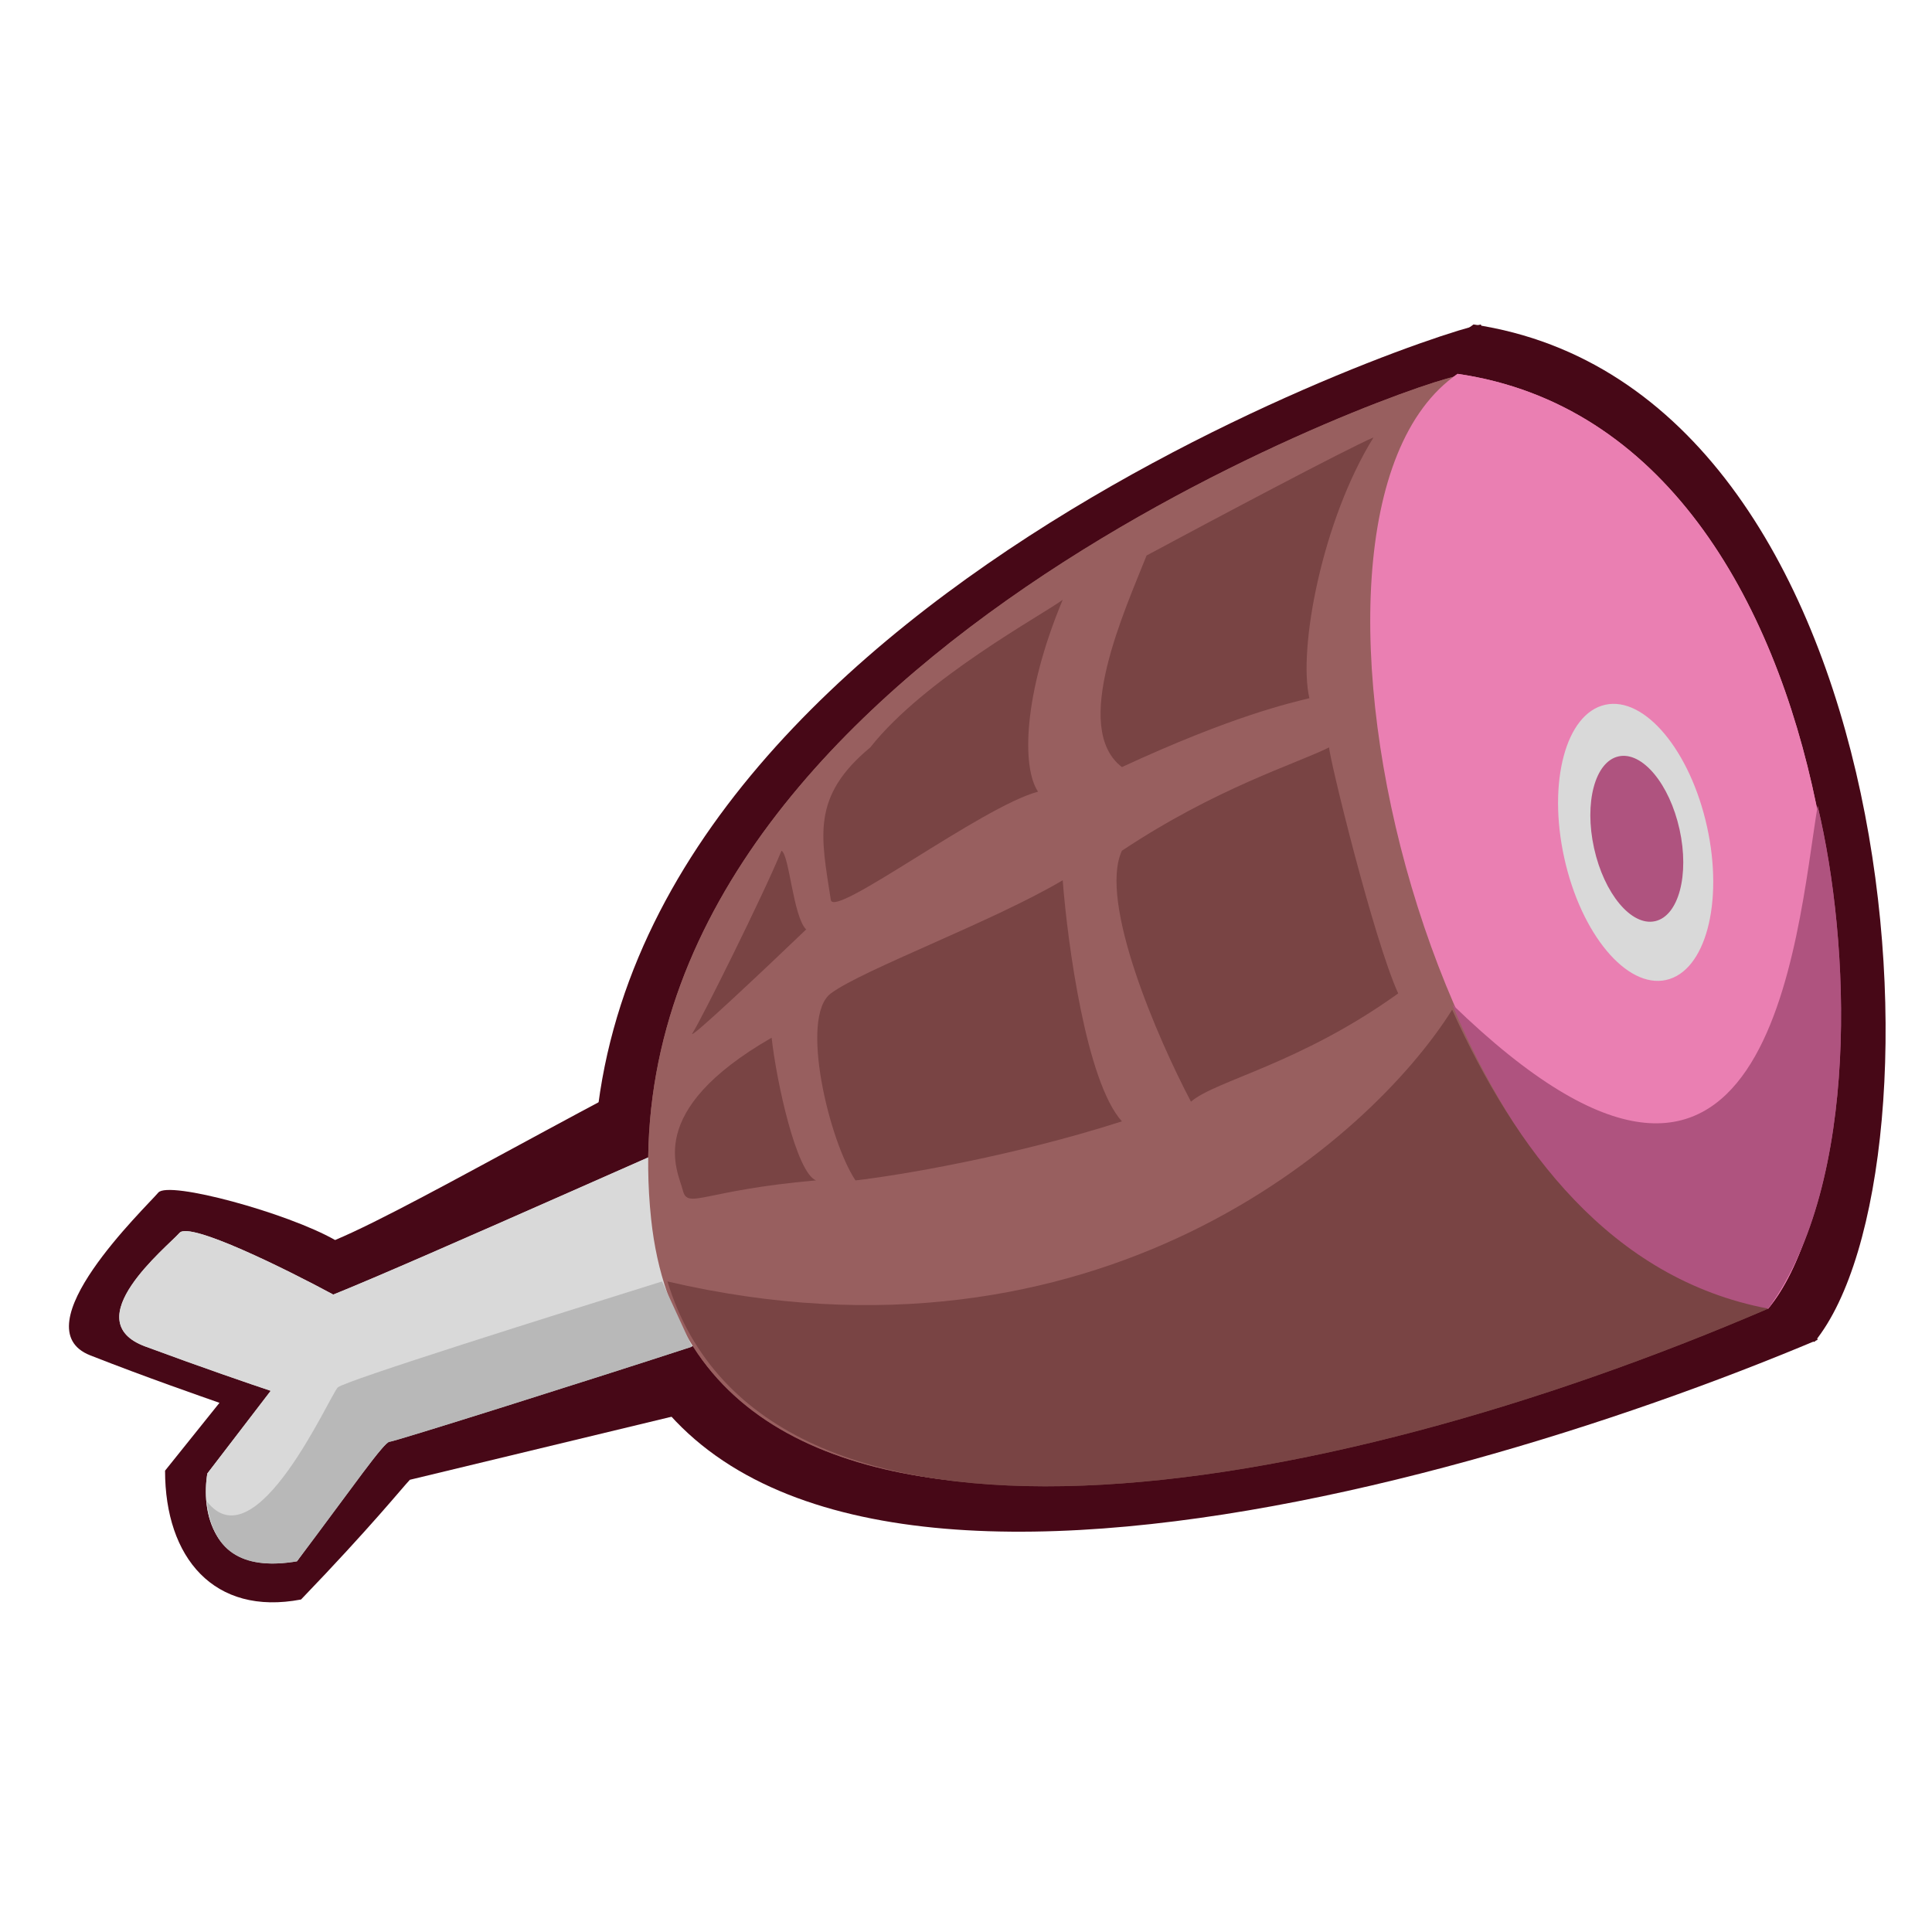
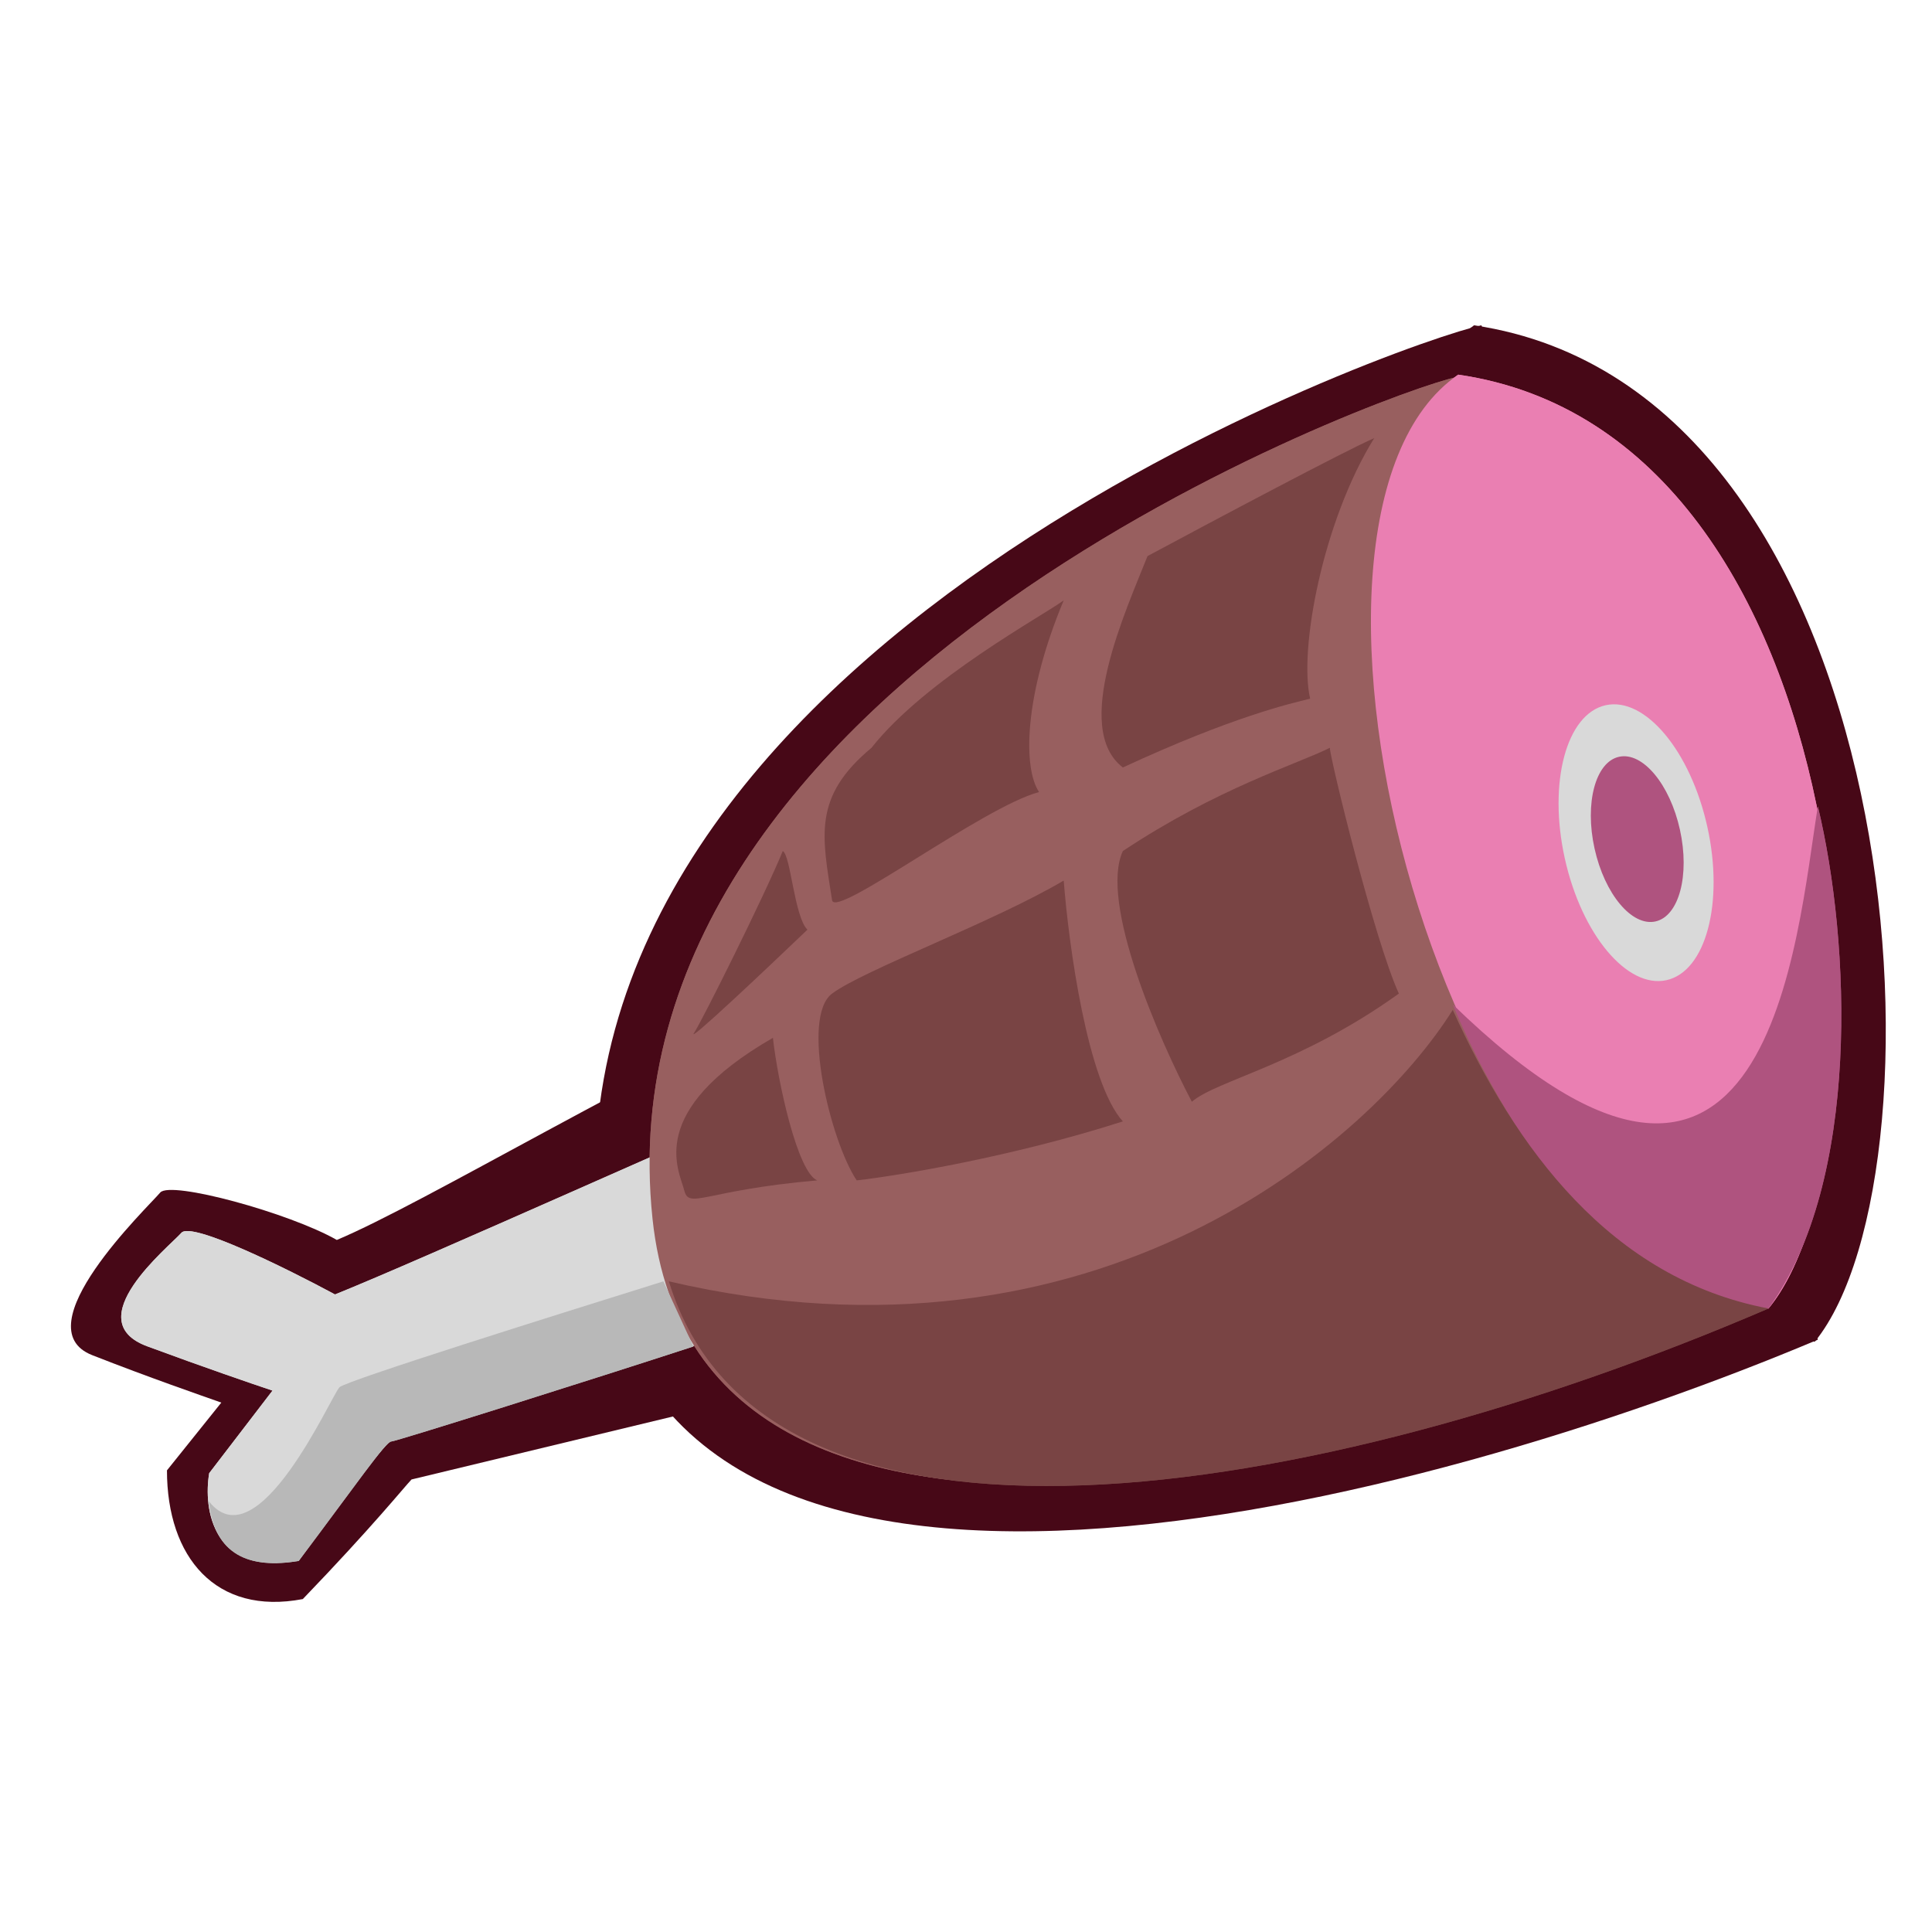
- <svg xmlns="http://www.w3.org/2000/svg" width="1001" height="1001" viewBox="0 0 1001 1001" fill="none">
-   <path d="M173.622 642.479C219.082 623.36 331.022 555.655 434.366 508.906L480.14 702.173L212.36 766.698C208.332 770.926 192.404 790.86 155.978 828.727C110.845 837.344 85.515 807.025 85.522 761.971L113.714 726.826C104.001 723.397 75.986 713.716 46.775 702.237C10.262 687.888 75.357 625.77 82.02 617.894C87.352 611.594 149.014 628.436 173.622 642.479Z" fill="#470817" />
-   <path d="M309.25 641.934C276.203 333.136 729.478 175.867 767.246 168.108L941.733 694.193C739.254 779.539 335.688 888.972 309.25 641.934Z" fill="#470817" />
-   <path d="M763.434 168.108C647.609 249.318 759.672 682.951 940.178 695.209C1012.38 606.337 990.57 201.818 763.434 168.108Z" fill="#470817" />
-   <ellipse cx="42.144" cy="80.5" rx="42.144" ry="80.5" transform="matrix(0.977189 -0.212374 0.217837 0.975985 815.771 357.357)" fill="#470817" />
-   <ellipse cx="24.322" cy="46.458" rx="24.322" ry="46.458" transform="matrix(0.977189 -0.212374 0.217837 0.975985 832.721 386.787)" fill="#470817" />
-   <path d="M172.678 670.745C217.803 652.577 360.977 588.025 463.573 543.629L484.445 658.051L201.182 746.638C197.175 750.635 182.113 768.633 153.923 808.653C109.159 816.927 104.273 781.955 107.426 763.435L140.259 720.604C130.644 717.408 104.185 708.34 75.274 697.629C39.134 684.24 86.389 646.202 93.022 638.76C98.328 632.807 148.337 657.603 172.678 670.745Z" fill="#D9D9D9" />
-   <path d="M337.355 631.562C307.71 351.387 719.915 202.149 753.794 195.109L911.9 679.431C730.267 756.866 361.071 855.702 337.355 631.562Z" fill="#985F5F" />
-   <path d="M755.206 193.701C646.508 268.321 746.735 666.76 916.134 678.023C983.894 596.364 968.366 224.675 755.206 193.701Z" fill="#EA7FB2" />
-   <ellipse cx="37.86" cy="73.02" rx="37.86" ry="73.02" transform="matrix(0.976714 -0.214545 0.215635 0.976474 794.733 373.264)" fill="#D9D9D9" />
-   <ellipse cx="22.673" cy="43.729" rx="22.673" ry="43.729" transform="matrix(0.976714 -0.214545 0.215635 0.976474 816.479 396.752)" fill="#AF537F" />
-   <path d="M916.135 678.023C964.131 611.851 958.673 487.998 941.734 417.602C930.652 485.122 917.546 680.839 752.382 520.337C774.969 575.245 834.259 678.023 916.135 678.023Z" fill="#AF537F" />
-   <path d="M345.824 663.944C568.301 715.755 710.032 590.733 752.382 523.153C784.85 594.956 834.258 662.536 916.134 678.023C680.387 779.393 395.232 825.854 345.824 663.944Z" fill="#794444" />
-   <path d="M175.014 718.852C178.402 715.473 288.887 680.839 343.001 663.944L358.529 697.734C306.768 714.629 204.094 747.011 201.835 747.011C199.012 747.011 183.484 769.537 153.839 808.959C128.429 813.182 110.077 806.143 107.254 777.985C132.664 810.367 170.779 723.076 175.014 718.852Z" fill="#B8B8B8" />
-   <path d="M172.678 670.745C217.803 652.577 360.977 588.025 463.573 543.629L484.445 658.051L201.182 746.638C197.175 750.635 182.113 768.633 153.923 808.653C109.159 816.927 104.273 781.955 107.426 763.435L140.259 720.604C130.644 717.408 104.185 708.34 75.274 697.629C39.134 684.24 86.389 646.202 93.022 638.76C98.328 632.807 148.337 657.603 172.678 670.745Z" fill="#D9D9D9" />
-   <path d="M337.355 631.562C307.71 351.387 719.915 202.149 753.794 195.109L911.9 679.431C730.267 756.866 361.071 855.702 337.355 631.562Z" fill="#985F5F" />
-   <path d="M755.206 193.701C646.508 268.321 746.735 666.76 916.134 678.023C983.894 596.364 968.366 224.675 755.206 193.701Z" fill="#EA7FB2" />
-   <ellipse cx="37.86" cy="73.02" rx="37.86" ry="73.02" transform="matrix(0.976714 -0.214545 0.215635 0.976474 794.733 373.264)" fill="#D9D9D9" />
-   <ellipse cx="22.673" cy="43.729" rx="22.673" ry="43.729" transform="matrix(0.976714 -0.214545 0.215635 0.976474 816.479 396.752)" fill="#AF537F" />
-   <path d="M916.135 678.023C964.131 611.851 958.673 487.998 941.734 417.602C930.652 485.122 917.546 680.839 752.382 520.337C774.969 575.245 834.259 678.023 916.135 678.023Z" fill="#AF537F" />
-   <path d="M345.824 663.944C568.301 715.755 710.032 590.733 752.382 523.153C784.85 594.956 834.258 662.536 916.134 678.023C680.387 779.393 395.232 825.854 345.824 663.944Z" fill="#794444" />
-   <path d="M175.014 718.852C178.402 715.473 288.887 680.839 343.001 663.944L358.529 697.734C306.768 714.629 204.094 747.011 201.835 747.011C199.012 747.011 183.484 769.537 153.839 808.959C128.429 813.182 110.077 806.143 107.254 777.985C132.664 810.367 170.779 723.076 175.014 718.852Z" fill="#B8B8B8" />
-   <path d="M594.062 287.81C627.293 269.964 697.334 232.743 711.648 226.624C685.064 269.454 672.453 336.249 678.417 361.743C668.193 364.293 638.54 370.921 581.281 397.435C554.696 377.04 582.985 315.854 594.062 287.81Z" fill="#794444" />
-   <path d="M450.914 387.237C479.032 351.546 540.381 318.403 550.606 310.755C530.157 359.704 529.304 397.435 537.825 410.182C508.854 417.83 431.982 476.109 430.464 466.269C425.35 433.127 420.238 412.732 450.914 387.237Z" fill="#794444" />
-   <path d="M724.425 514.708C711.644 486.665 688.639 392.336 688.639 387.237C671.597 395.735 630.358 408.143 581.278 440.775C569.008 467.289 600.023 538.503 617.065 570.795C629.846 559.748 673.301 551.42 724.425 514.708Z" fill="#794444" />
-   <path d="M581.278 580.993C562.873 560.598 553.16 489.214 550.604 456.072C514.817 477.317 446.824 502.471 430.464 514.708C414.104 526.945 429.61 591.19 443.243 611.586C465.397 609.036 524.019 599.349 581.278 580.993Z" fill="#794444" />
-   <path d="M417.682 481.566C410.865 474.767 408.99 442.815 404.9 440.775C395.528 463.72 362.979 528.985 358.889 535.103C354.799 541.222 396.38 501.961 417.682 481.566Z" fill="#794444" />
-   <path d="M422.794 611.586C412.569 607.507 402.344 560.598 399.788 537.653C333.327 575.894 351.22 606.487 353.776 616.685C356.333 626.882 364.001 616.685 422.794 611.586Z" fill="#794444" />
+ <svg xmlns="http://www.w3.org/2000/svg" width="501" height="501" viewBox="0 0 501 501" fill="none">
+   <path d="M87.347 321.542C110.077 311.982 166.047 278.129 217.719 254.755L240.606 351.389L106.716 383.651C104.702 385.765 96.738 395.732 78.525 414.666C55.959 418.974 43.294 403.814 43.297 381.287L57.393 363.715C52.536 362.001 38.529 357.16 23.924 351.421C5.667 344.246 38.215 313.187 41.546 309.249C44.212 306.099 75.043 314.52 87.347 321.542Z" fill="#470817" />
+   <path d="M155.161 321.269C138.638 166.87 365.275 88.235 384.159 84.356L471.403 347.398C370.164 390.072 168.38 444.788 155.161 321.269Z" fill="#470817" />
+   <path d="M382.253 84.356C324.34 124.961 380.372 341.777 470.625 347.907C506.726 303.471 495.821 101.211 382.253 84.356Z" fill="#470817" />
+   <ellipse cx="21.072" cy="40.25" rx="21.072" ry="40.25" transform="matrix(0.977189 -0.212374 0.217837 0.975985 408.421 178.98)" fill="#470817" />
+   <ellipse cx="12.161" cy="23.229" rx="12.161" ry="23.229" transform="matrix(0.977189 -0.212374 0.217837 0.975985 416.896 193.695)" fill="#470817" />
+   <path d="M86.875 335.675C109.437 326.591 181.024 294.314 232.322 272.117L242.758 329.328L101.127 373.621C99.123 375.62 91.592 384.619 77.497 404.629C55.115 408.766 52.672 391.28 54.249 382.02L70.665 360.604C65.858 359.006 52.629 354.472 38.173 349.117C20.103 342.422 43.731 323.403 47.047 319.682C49.7 316.706 74.704 329.104 86.875 335.675Z" fill="#D9D9D9" />
+   <path d="M169.213 316.083C154.391 175.996 360.493 101.376 377.433 97.857L456.486 340.018C365.669 378.735 181.071 428.153 169.213 316.083Z" fill="#985F5F" />
+   <path d="M378.139 97.153C323.79 134.462 373.904 333.682 458.603 339.314C492.483 298.484 484.719 112.64 378.139 97.153Z" fill="#EA7FB2" />
+   <ellipse cx="18.93" cy="36.51" rx="18.93" ry="36.51" transform="matrix(0.976714 -0.214545 0.215635 0.976474 397.902 186.934)" fill="#D9D9D9" />
+   <ellipse cx="11.337" cy="21.865" rx="11.337" ry="21.865" transform="matrix(0.976714 -0.214545 0.215635 0.976474 408.775 198.678)" fill="#AF537F" />
+   <path d="M458.603 339.314C482.601 306.228 479.873 244.301 471.403 209.103C465.862 242.863 459.309 340.722 376.727 260.471C388.02 287.925 417.665 339.314 458.603 339.314Z" fill="#AF537F" />
+   <path d="M173.448 332.274C284.687 358.18 355.552 295.668 376.727 261.879C392.961 297.78 417.665 331.57 458.603 339.314C340.729 389.999 198.152 413.229 173.448 332.274Z" fill="#794444" />
+   <path d="M88.043 359.728C89.737 358.039 144.98 340.721 172.037 332.274L179.801 349.169C153.92 357.616 102.583 373.807 101.454 373.807C100.042 373.807 92.278 385.071 77.456 404.781C64.751 406.893 55.575 403.374 54.163 389.294C66.868 405.485 85.925 361.84 88.043 359.728Z" fill="#B8B8B8" />
+   <path d="M86.875 335.675C109.437 326.591 181.024 294.314 232.322 272.117L242.758 329.328L101.127 373.621C99.123 375.62 91.592 384.619 77.497 404.629C55.115 408.766 52.672 391.28 54.249 382.02L70.665 360.604C65.858 359.006 52.629 354.472 38.173 349.117C20.103 342.422 43.731 323.403 47.047 319.682C49.7 316.706 74.704 329.104 86.875 335.675Z" fill="#D9D9D9" />
+   <path d="M169.213 316.083C154.391 175.996 360.493 101.376 377.433 97.857L456.486 340.018C365.669 378.735 181.071 428.153 169.213 316.083Z" fill="#985F5F" />
+   <path d="M378.139 97.153C323.79 134.462 373.904 333.682 458.603 339.314C492.483 298.484 484.719 112.64 378.139 97.153Z" fill="#EA7FB2" />
+   <ellipse cx="18.93" cy="36.51" rx="18.93" ry="36.51" transform="matrix(0.976714 -0.214545 0.215635 0.976474 397.902 186.934)" fill="#D9D9D9" />
+   <ellipse cx="11.337" cy="21.865" rx="11.337" ry="21.865" transform="matrix(0.976714 -0.214545 0.215635 0.976474 408.775 198.678)" fill="#AF537F" />
+   <path d="M458.603 339.314C482.601 306.228 479.873 244.301 471.403 209.103C465.862 242.863 459.309 340.722 376.727 260.471C388.02 287.925 417.665 339.314 458.603 339.314Z" fill="#AF537F" />
+   <path d="M173.448 332.274C284.687 358.18 355.552 295.668 376.727 261.879C392.961 297.78 417.665 331.57 458.603 339.314C340.729 389.999 198.152 413.229 173.448 332.274Z" fill="#794444" />
+   <path d="M88.043 359.728C89.737 358.039 144.98 340.721 172.037 332.274L179.801 349.169C153.92 357.616 102.583 373.807 101.454 373.807C100.042 373.807 92.278 385.071 77.456 404.781C64.751 406.893 55.575 403.374 54.163 389.294C66.868 405.485 85.925 361.84 88.043 359.728Z" fill="#B8B8B8" />
+   <path d="M297.567 144.207C314.182 135.284 349.203 116.673 356.36 113.614C343.068 135.029 336.762 168.427 339.745 181.174C334.632 182.448 319.806 185.763 291.176 199.02C277.884 188.822 292.028 158.229 297.567 144.207Z" fill="#794444" />
+   <path d="M225.993 193.921C240.052 176.075 270.727 159.504 275.839 155.679C265.614 180.154 265.188 199.02 269.448 205.393C254.963 209.217 216.527 238.357 215.768 233.437C213.211 216.865 210.655 206.668 225.993 193.921Z" fill="#794444" />
+   <path d="M362.749 257.656C356.358 243.634 344.855 196.47 344.855 193.921C336.334 198.17 315.715 204.373 291.175 220.69C285.04 233.946 300.548 269.553 309.068 285.7C315.459 280.176 337.186 276.012 362.749 257.656Z" fill="#794444" />
+   <path d="M291.175 290.798C281.973 280.601 277.116 244.909 275.838 228.338C257.944 238.96 223.948 251.537 215.768 257.656C207.588 263.775 215.341 295.897 222.158 306.095C233.235 304.82 262.545 299.976 291.175 290.798Z" fill="#794444" />
+   <path d="M209.377 241.085C205.969 237.686 205.031 221.709 202.986 220.69C198.3 232.162 182.026 264.794 179.981 267.854C177.936 270.913 198.726 251.283 209.377 241.085Z" fill="#794444" />
+   <path d="M211.933 306.095C206.821 304.055 201.708 280.601 200.43 269.128C167.2 288.249 176.146 303.546 177.424 308.644C178.702 313.743 182.537 308.644 211.933 306.095Z" fill="#794444" />
</svg>
